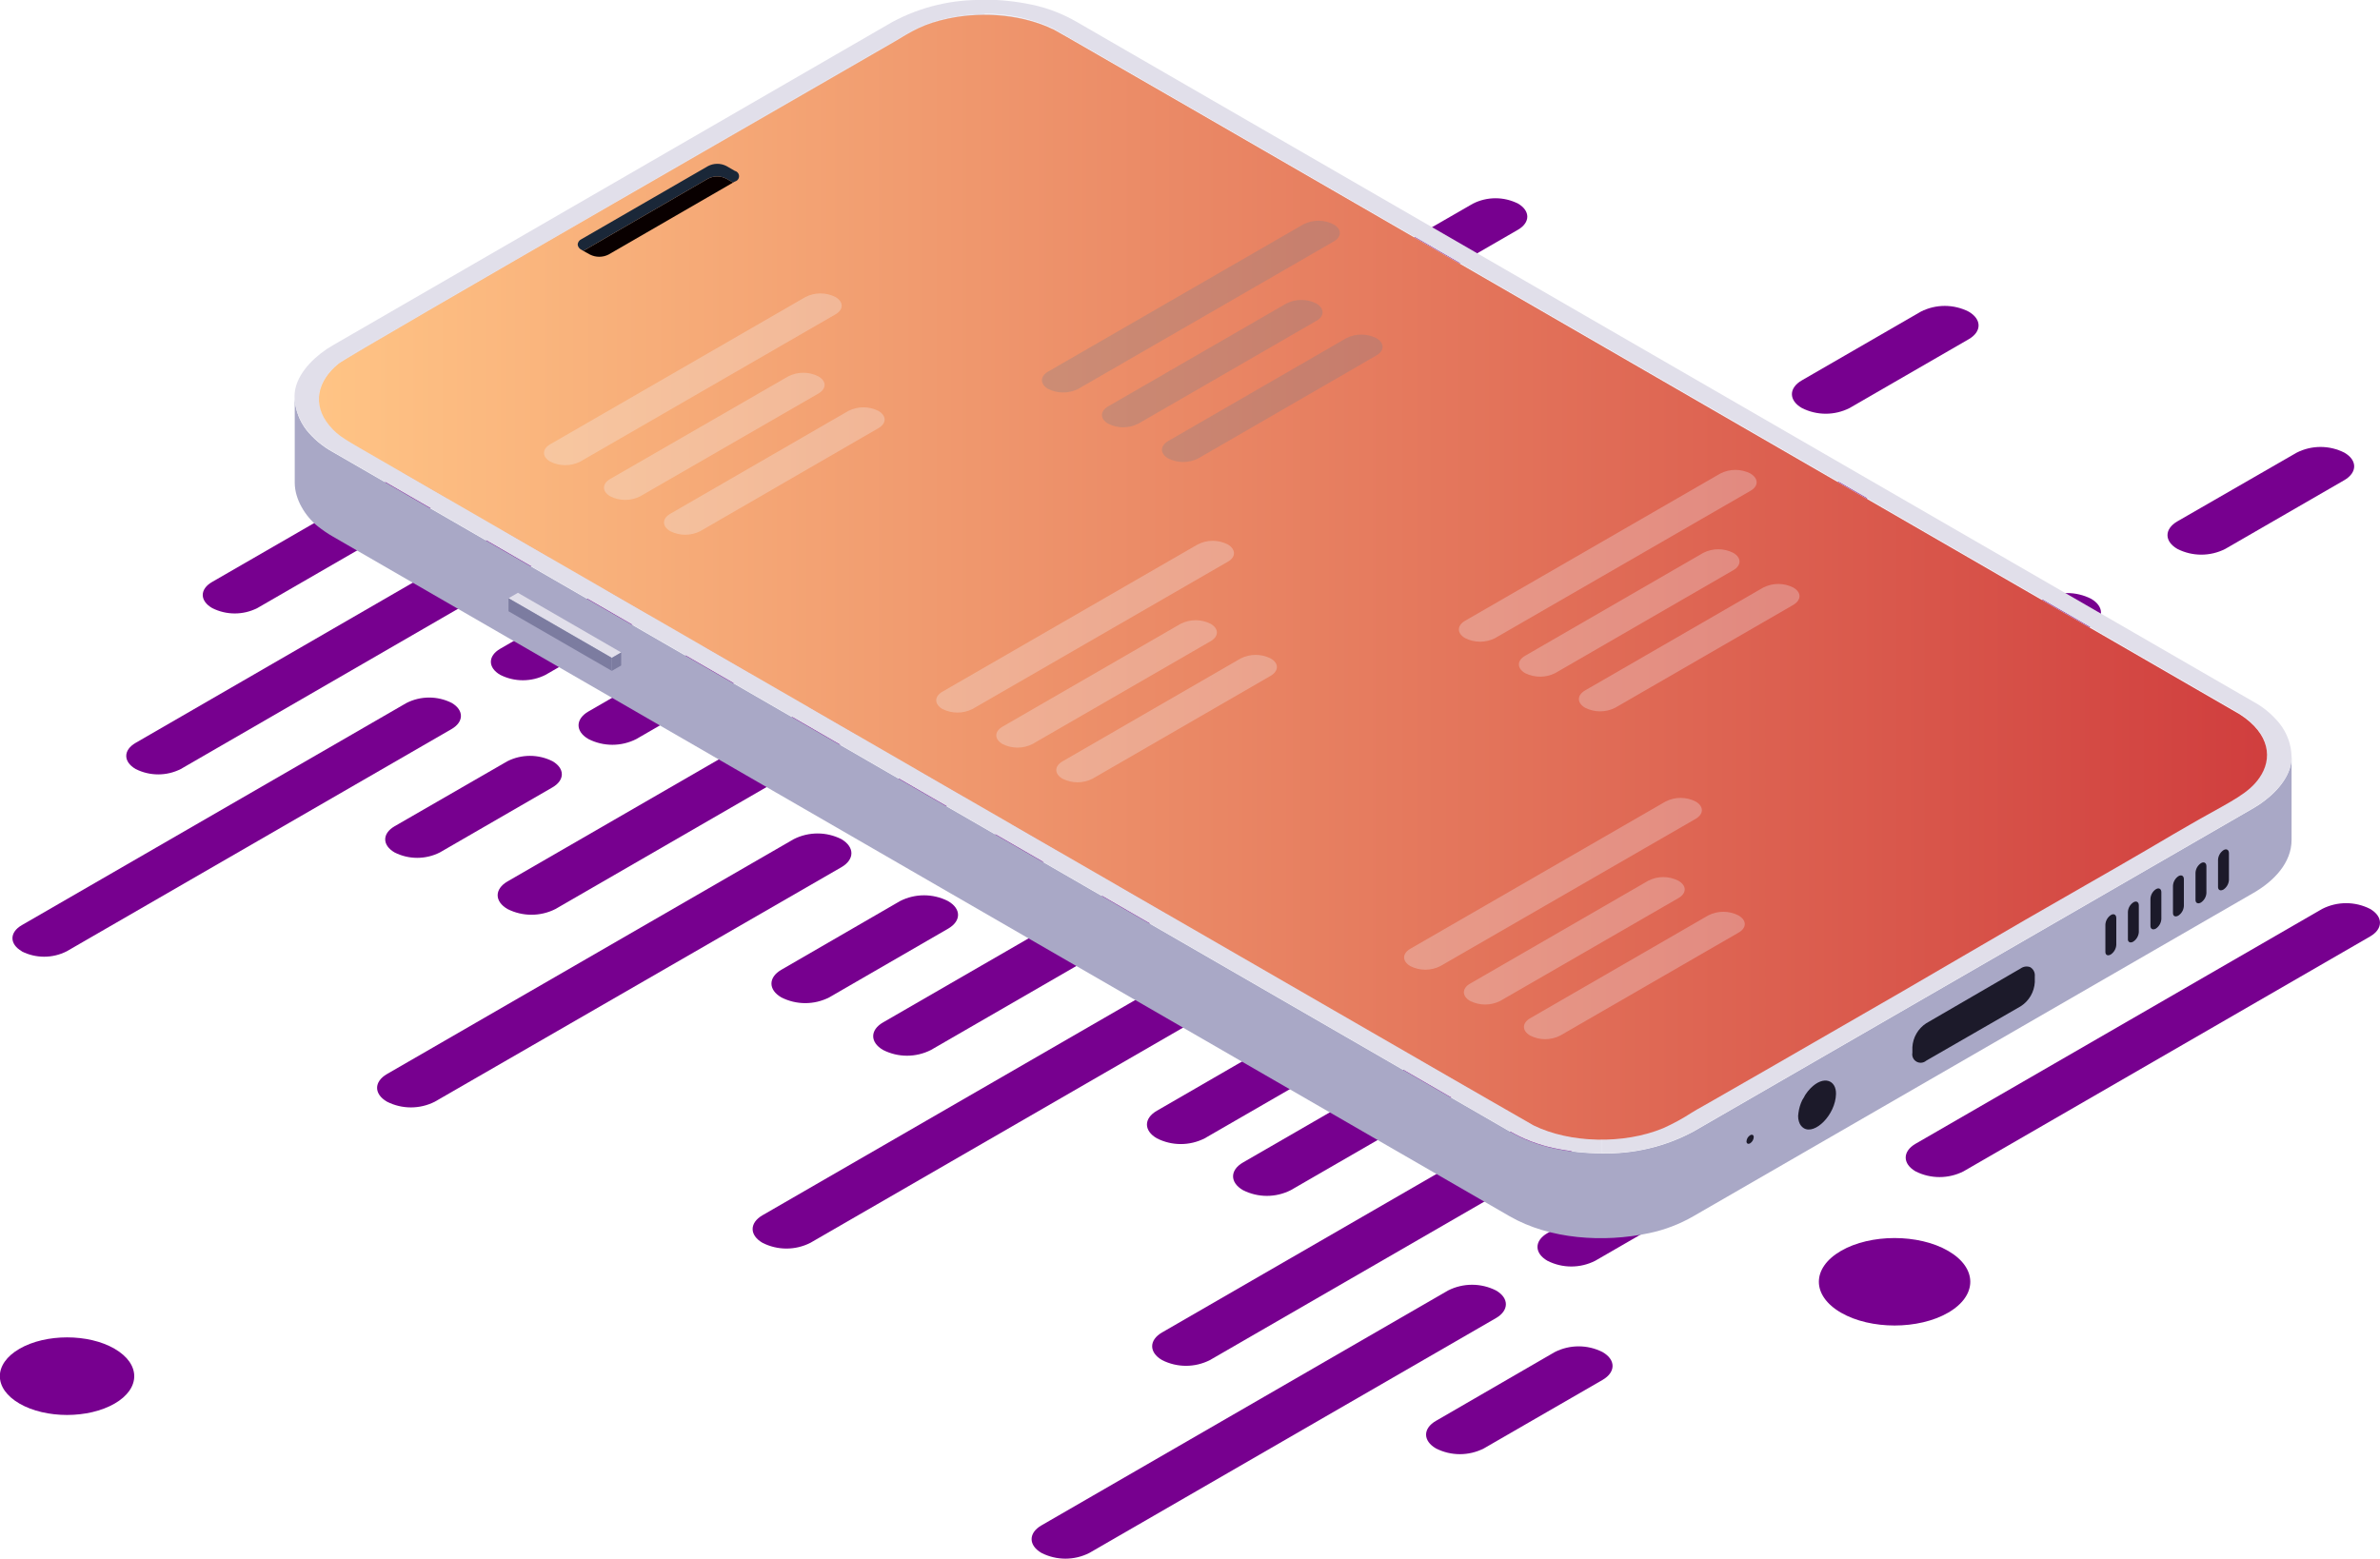
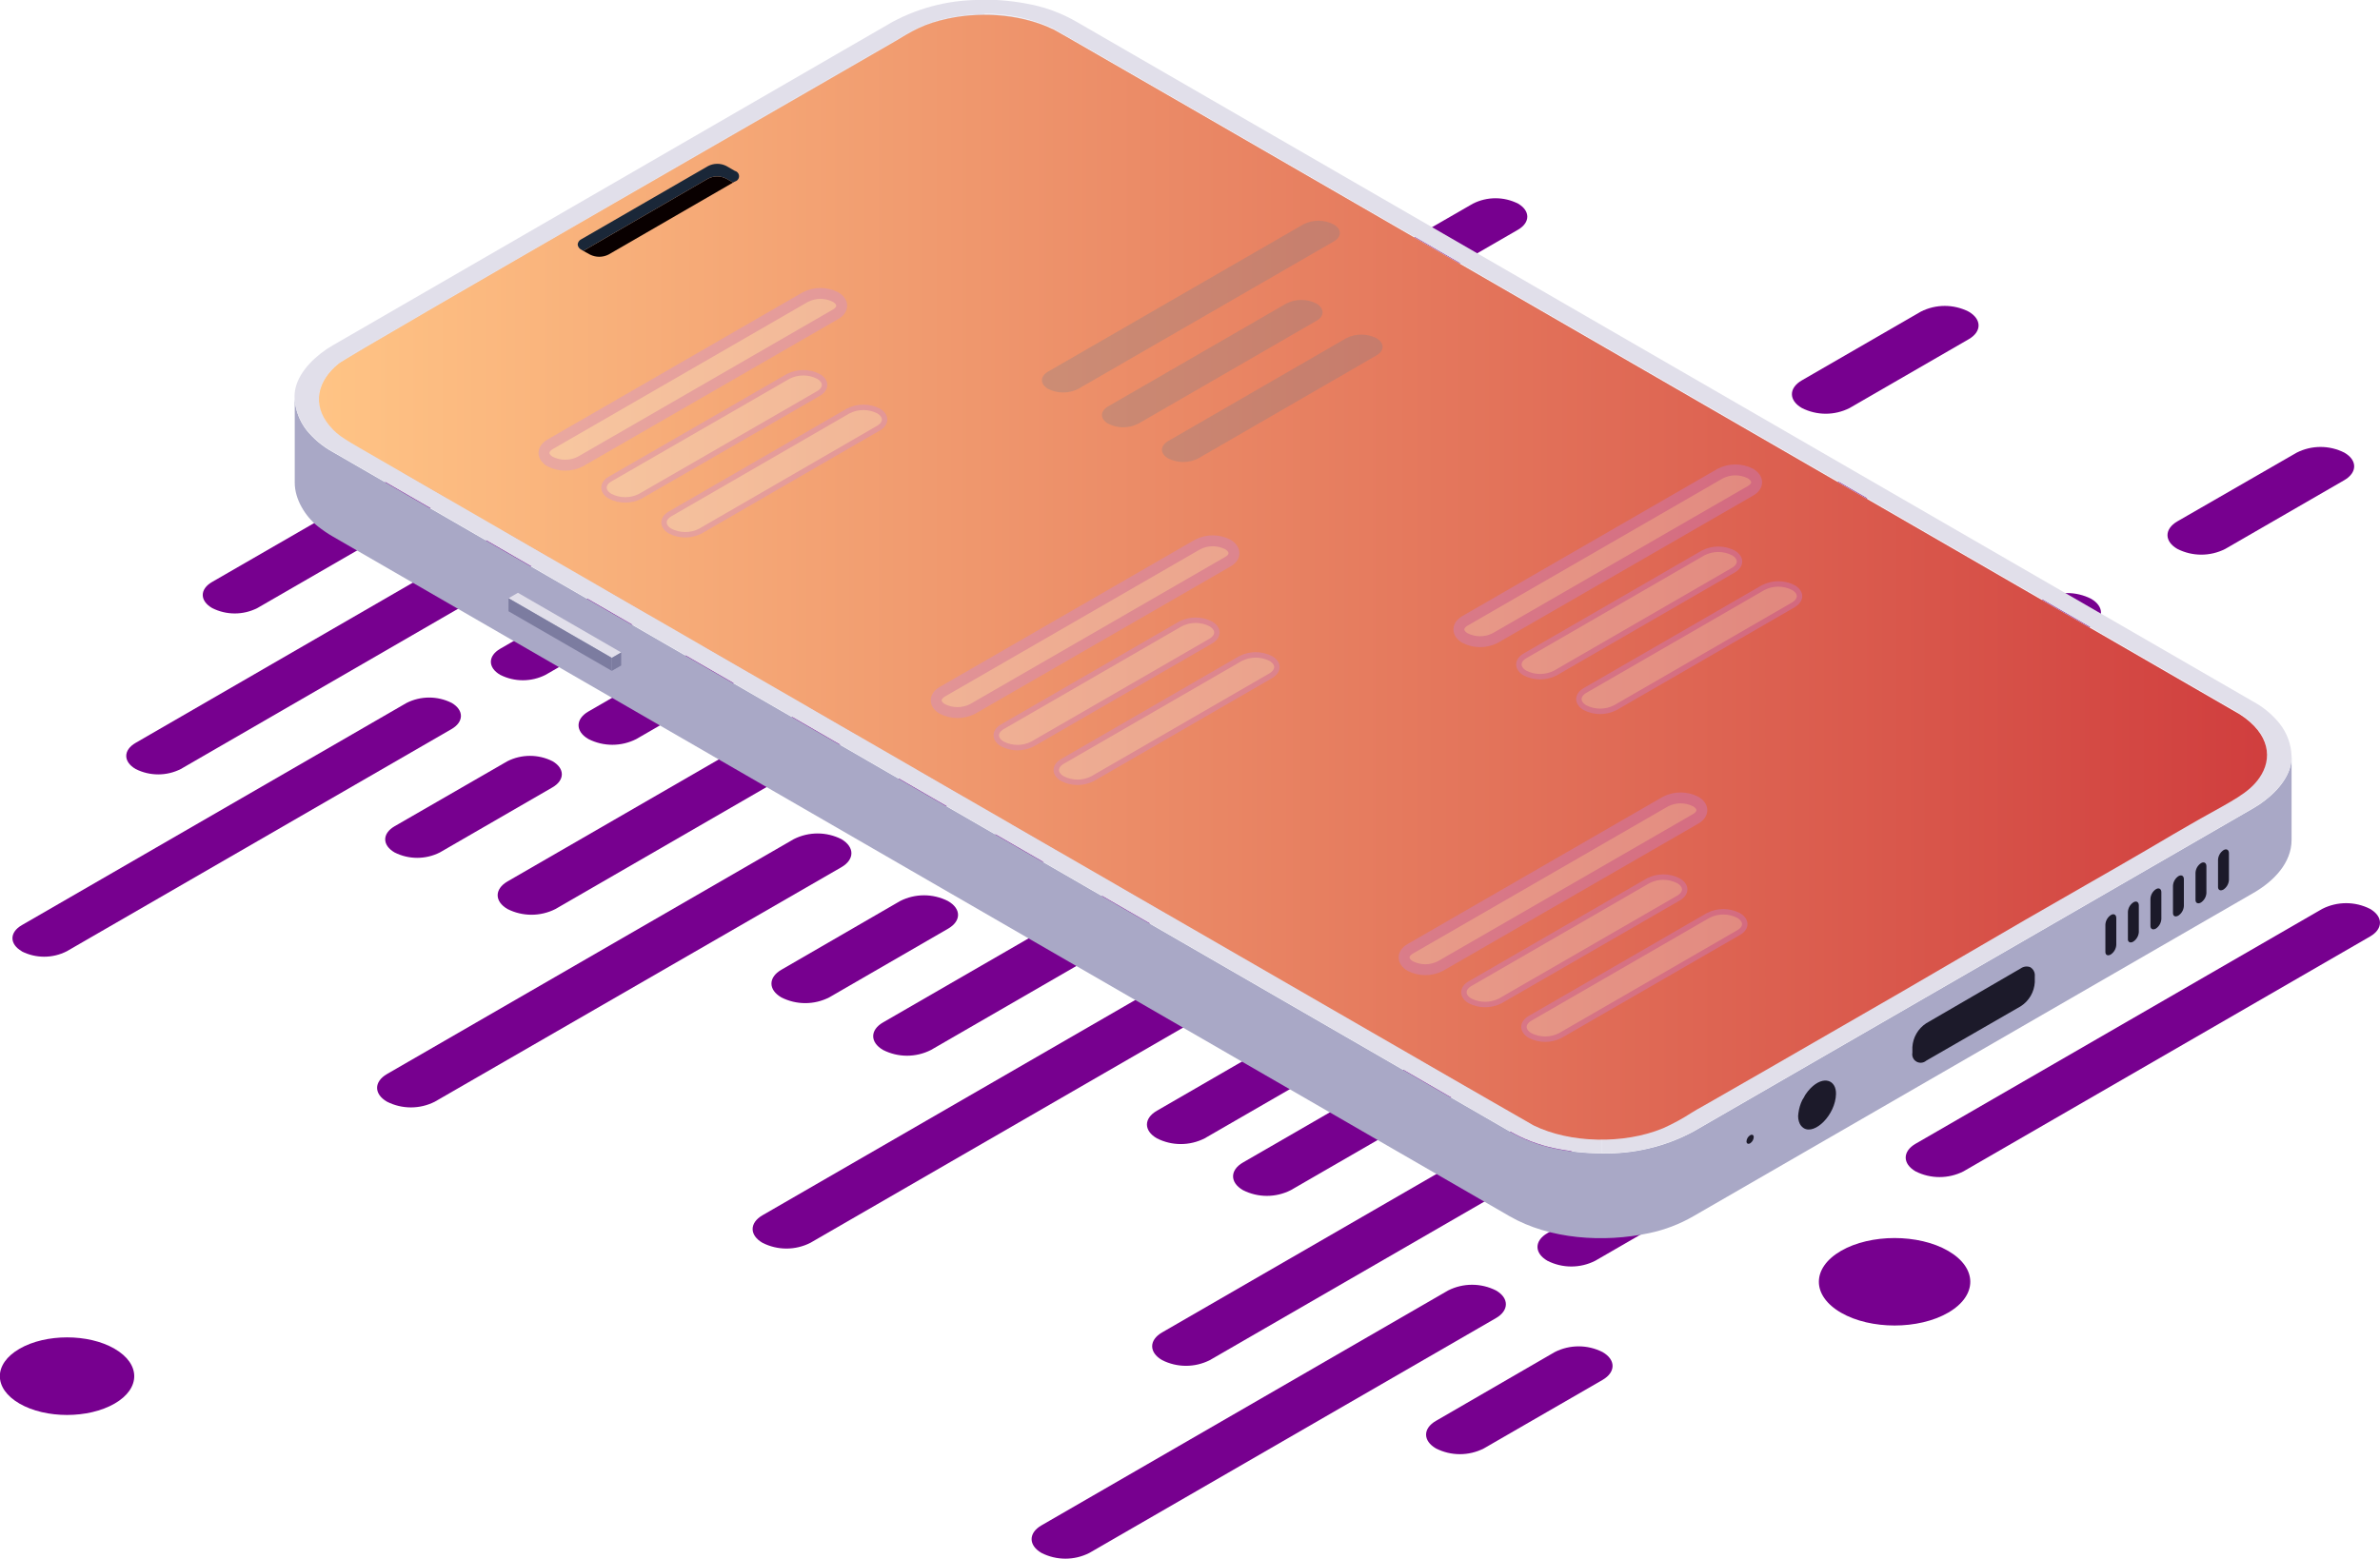
- <svg xmlns="http://www.w3.org/2000/svg" viewBox="0 0 436.28 285.79">
+ <svg xmlns="http://www.w3.org/2000/svg" xmlns:html="http://www.w3.org/1999/xhtml" viewBox="0 0 436.28 285.79">
  <defs>
    <style>.cls-1{fill:#77008f;}.cls-2{fill:#a9a8c6;}.cls-3{fill:#1c1a2a;}.cls-4{fill:#e1dfea;}.cls-5{fill:#7c7ca0;}.cls-6{fill:url(#linear-gradient);}.cls-7{fill:#090000;}.cls-8{fill:#1a2738;}.cls-9{opacity:0.27;}.cls-10{fill:#f2f8ff;}.cls-11{fill:#717f90;}</style>
+     <html:link rel="stylesheet" href="../css/style.css" type="text/css" />
    <linearGradient id="linear-gradient" x1="58.47" y1="105.74" x2="415.57" y2="105.74" gradientUnits="userSpaceOnUse">
      <stop offset="0" stop-color="#ffc485" />
      <stop offset="1" stop-color="#d03e3e" />
    </linearGradient>
  </defs>
  <g id="Layer_2" data-name="Layer 2">
    <g id="Default">
      <path class="cls-1" d="M21,247.3c4.81,2.78,4.81,7.29,0,10.06s-12.61,2.78-17.42,0-4.81-7.28,0-10.06S16.22,244.52,21,247.3Z" />
      <path class="cls-1" d="M357.11,229.35c5.42,3.13,5.42,8.21,0,11.34s-14.21,3.13-19.63,0-5.41-8.21,0-11.34S351.69,226.22,357.11,229.35Z" />
      <path class="cls-1" d="M154.25,159,79.71,202a9.68,9.68,0,0,1-8.77,0h0c-2.42-1.4-2.42-3.67,0-5.07l74.55-43.06a9.66,9.66,0,0,1,8.76,0h0C156.68,155.31,156.68,157.58,154.25,159Z" />
      <path class="cls-1" d="M211.84,125.71l-39.39,22.76a9.74,9.74,0,0,1-8.77,0h0c-2.42-1.4-2.42-3.67,0-5.07l39.39-22.76a9.68,9.68,0,0,1,8.77,0h0C214.26,122,214.26,124.31,211.84,125.71Z" />
      <path class="cls-1" d="M176.35,123.61l-74.54,43.07a9.74,9.74,0,0,1-8.77,0h0c-2.42-1.4-2.42-3.67,0-5.07l74.54-43.06a9.68,9.68,0,0,1,8.77,0h0C178.77,120,178.77,122.21,176.35,123.61Z" />
      <path class="cls-1" d="M271.67,68.55l-74.54,43.06a9.68,9.68,0,0,1-8.77,0h0c-2.42-1.4-2.42-3.66,0-5.06L262.9,63.48a9.74,9.74,0,0,1,8.77,0h0C274.09,64.88,274.09,67.15,271.67,68.55Z" />
      <path class="cls-1" d="M314.48,89l-74.54,43.06a9.68,9.68,0,0,1-8.77,0h0c-2.42-1.4-2.42-3.67,0-5.06l74.54-43.07a9.74,9.74,0,0,1,8.77,0h0C316.9,85.34,316.9,87.61,314.48,89Z" />
      <path class="cls-1" d="M173.81,170.27,152,182.88a9.68,9.68,0,0,1-8.77,0h0c-2.42-1.4-2.42-3.67,0-5.07L165,165.21a9.68,9.68,0,0,1,8.77,0h0C176.23,166.61,176.23,168.87,173.81,170.27Z" />
      <path class="cls-1" d="M360.88,62.2,339.06,74.81a9.66,9.66,0,0,1-8.76,0h0c-2.43-1.4-2.43-3.67,0-5.07l21.81-12.6a9.68,9.68,0,0,1,8.77,0h0C363.3,58.54,363.3,60.81,360.88,62.2Z" />
      <path class="cls-1" d="M191.18,92.45l-74.54,43.06a9.68,9.68,0,0,1-8.77,0h0c-2.42-1.39-2.42-3.66,0-5.06l74.54-43.06a9.68,9.68,0,0,1,8.77,0h0C193.6,88.79,193.6,91.05,191.18,92.45Z" />
      <path class="cls-1" d="M237.58,65.65l-21.82,12.6a9.68,9.68,0,0,1-8.77,0h0c-2.42-1.4-2.42-3.66,0-5.06l21.82-12.61a9.68,9.68,0,0,1,8.77,0h0C240,62,240,64.25,237.58,65.65Z" />
      <path class="cls-1" d="M274.23,241.68l-74.54,43.06a9.68,9.68,0,0,1-8.77,0h0c-2.42-1.4-2.42-3.67,0-5.06l74.54-43.07a9.74,9.74,0,0,1,8.77,0h0C276.65,238,276.65,240.28,274.23,241.68Z" />
      <path class="cls-1" d="M331.82,208.41l-39.4,22.76a9.66,9.66,0,0,1-8.76,0h0c-2.43-1.4-2.43-3.67,0-5.07l39.39-22.75a9.68,9.68,0,0,1,8.77,0h0C334.24,204.75,334.24,207,331.82,208.41Z" />
      <path class="cls-1" d="M296.33,206.32l-74.54,43.06a9.68,9.68,0,0,1-8.77,0h0c-2.42-1.4-2.42-3.67,0-5.07l74.54-43.06a9.68,9.68,0,0,1,8.77,0h0C298.75,202.65,298.75,204.92,296.33,206.32Z" />
      <path class="cls-1" d="M391.65,151.25l-74.54,43.07a9.68,9.68,0,0,1-8.77,0h0c-2.42-1.4-2.42-3.67,0-5.07l74.54-43.06a9.68,9.68,0,0,1,8.77,0h0C394.07,147.59,394.07,149.86,391.65,151.25Z" />
      <path class="cls-1" d="M434.46,171.71l-74.54,43.07a9.74,9.74,0,0,1-8.77,0h0c-2.42-1.4-2.42-3.67,0-5.07l74.54-43.06a9.68,9.68,0,0,1,8.77,0h0C436.88,168.05,436.88,170.32,434.46,171.71Z" />
      <path class="cls-1" d="M293.79,253,272,265.58a9.68,9.68,0,0,1-8.77,0h0c-2.42-1.4-2.42-3.67,0-5.06L285,247.91a9.68,9.68,0,0,1,8.77,0h0C296.21,249.31,296.21,251.58,293.79,253Z" />
      <path class="cls-1" d="M311.16,175.16l-74.54,43.06a9.68,9.68,0,0,1-8.77,0h0c-2.42-1.4-2.42-3.67,0-5.07l74.54-43.06a9.68,9.68,0,0,1,8.77,0h0C313.58,171.49,313.58,173.76,311.16,175.16Z" />
      <path class="cls-1" d="M357.56,148.35,335.74,161a9.68,9.68,0,0,1-8.77,0h0c-2.42-1.4-2.42-3.67,0-5.07l21.82-12.6a9.68,9.68,0,0,1,8.77,0h0C360,144.69,360,147,357.56,148.35Z" />
      <path class="cls-1" d="M223.1,184.82l-74.55,43.06a9.68,9.68,0,0,1-8.77,0h0c-2.42-1.4-2.42-3.66,0-5.06l74.55-43.06a9.68,9.68,0,0,1,8.77,0h0C225.52,181.15,225.52,183.42,223.1,184.82Z" />
      <path class="cls-1" d="M280.68,151.55l-39.39,22.76a9.68,9.68,0,0,1-8.77,0h0c-2.42-1.4-2.42-3.66,0-5.06l39.39-22.76a9.68,9.68,0,0,1,8.77,0h0C283.1,147.89,283.1,150.16,280.68,151.55Z" />
      <path class="cls-1" d="M245.19,149.46l-74.54,43.06a9.68,9.68,0,0,1-8.77,0h0c-2.42-1.4-2.42-3.67,0-5.06l74.55-43.07a9.72,9.72,0,0,1,8.76,0h0C247.62,145.79,247.62,148.06,245.19,149.46Z" />
      <path class="cls-1" d="M340.51,94.4,266,137.46a9.68,9.68,0,0,1-8.77,0h0c-2.42-1.4-2.42-3.67,0-5.07l74.54-43.06a9.68,9.68,0,0,1,8.77,0h0C342.93,90.73,342.93,93,340.51,94.4Z" />
      <path class="cls-1" d="M383.32,114.86l-74.54,43.06a9.68,9.68,0,0,1-8.77,0h0c-2.42-1.4-2.42-3.67,0-5.07l74.55-43.06a9.66,9.66,0,0,1,8.76,0h0C385.74,111.19,385.74,113.46,383.32,114.86Z" />
      <path class="cls-1" d="M242.65,196.12l-21.82,12.6a9.66,9.66,0,0,1-8.76,0h0c-2.43-1.4-2.43-3.66,0-5.06l21.81-12.61a9.68,9.68,0,0,1,8.77,0h0C245.07,192.45,245.07,194.72,242.65,196.12Z" />
      <path class="cls-1" d="M429.72,88.05l-21.81,12.6a9.68,9.68,0,0,1-8.77,0h0c-2.42-1.39-2.42-3.66,0-5.06L421,83a9.66,9.66,0,0,1,8.76,0h0C432.15,84.38,432.15,86.65,429.72,88.05Z" />
      <path class="cls-1" d="M260,118.3l-74.54,43.06a9.68,9.68,0,0,1-8.77,0h0c-2.42-1.4-2.42-3.67,0-5.06l74.54-43.07a9.68,9.68,0,0,1,8.77,0h0C262.44,114.63,262.44,116.9,260,118.3Z" />
      <path class="cls-1" d="M306.42,91.49,284.6,104.1a9.66,9.66,0,0,1-8.76,0h0c-2.42-1.4-2.42-3.67,0-5.07l21.82-12.6a9.66,9.66,0,0,1,8.76,0h0C308.85,87.83,308.85,90.09,306.42,91.49Z" />
      <path class="cls-1" d="M82.77,133.68,12.24,174.42a9.11,9.11,0,0,1-8.29,0H4c-2.29-1.32-2.29-3.47,0-4.79l70.52-40.74a9.19,9.19,0,0,1,8.3,0h0C85.06,130.21,85.06,132.36,82.77,133.68Z" />
      <path class="cls-1" d="M137.25,102.21,100,123.74a9.19,9.19,0,0,1-8.3,0h0c-2.29-1.32-2.29-3.47,0-4.79L129,97.42a9.19,9.19,0,0,1,8.3,0h0C139.54,98.74,139.54,100.89,137.25,102.21Z" />
      <path class="cls-1" d="M103.67,100.23,33.15,141a9.17,9.17,0,0,1-8.29,0h0c-2.29-1.33-2.29-3.47,0-4.79L95.38,95.44a9.11,9.11,0,0,1,8.29,0h0C106,96.76,106,98.91,103.67,100.23Z" />
      <path class="cls-1" d="M193.85,48.13,123.33,88.87a9.13,9.13,0,0,1-8.3,0h0c-2.29-1.32-2.29-3.46,0-4.79l70.53-40.74a9.17,9.17,0,0,1,8.29,0h0C196.14,44.67,196.14,46.81,193.85,48.13Z" />
      <path class="cls-1" d="M234.35,67.49l-70.52,40.74a9.17,9.17,0,0,1-8.29,0h0c-2.29-1.32-2.29-3.47,0-4.79L226.06,62.7a9.17,9.17,0,0,1,8.29,0h0C236.64,64,236.64,66.17,234.35,67.49Z" />
      <path class="cls-1" d="M101.27,144.37,80.63,156.3a9.19,9.19,0,0,1-8.3,0h0c-2.29-1.33-2.29-3.47,0-4.8L93,139.58a9.19,9.19,0,0,1,8.3,0h0C103.56,140.9,103.56,143.05,101.27,144.37Z" />
      <path class="cls-1" d="M278.25,42.13,257.61,54.06a9.17,9.17,0,0,1-8.29,0h0c-2.3-1.33-2.3-3.47,0-4.8L270,37.34a9.17,9.17,0,0,1,8.29,0h0C280.54,38.66,280.54,40.81,278.25,42.13Z" />
      <path class="cls-1" d="M117.7,70.75,47.18,111.49a9.17,9.17,0,0,1-8.29,0h0c-2.3-1.33-2.3-3.47,0-4.79L109.41,66a9.11,9.11,0,0,1,8.29,0h0C120,67.28,120,69.42,117.7,70.75Z" />
      <path class="cls-1" d="M161.6,45.39,141,57.31a9.13,9.13,0,0,1-8.3,0h0c-2.29-1.32-2.29-3.47,0-4.79L153.31,40.6a9.11,9.11,0,0,1,8.29,0h0C163.89,41.92,163.89,44.07,161.6,45.39Z" />
      <path class="cls-2" d="M56.18,78.86a16.15,16.15,0,0,0,4.78,4L276.72,207.44a27.45,27.45,0,0,0,8.11,3.11,43.15,43.15,0,0,0,8.73.93,33.86,33.86,0,0,0,16.86-4l102.67-59.3c2.9-1.67,6.05-4.56,6.8-7.82a7.74,7.74,0,0,0,.18-1.66V154c0,4.2-3.25,7.58-7,9.73L310.42,223a27.43,27.43,0,0,1-8.11,3.1c-8.33,1.78-18.25,1.14-25.59-3.1L61,98.37a22.69,22.69,0,0,1-2.71-1.84c-2.34-1.85-4.26-5-4.26-8h0V73.07h0A10.27,10.27,0,0,0,56.18,78.86Z" />
      <path class="cls-3" d="M370.44,177.55a1.85,1.85,0,0,1,1.71-.22A1.72,1.72,0,0,1,373,179v1.09a5.62,5.62,0,0,1-2.54,4.39l-17.36,10a1.55,1.55,0,0,1-2.54-1.46V192a5.6,5.6,0,0,1,2.54-4.38Z" />
      <path class="cls-3" d="M331.89,199.54c2.42-2.45,4.74-1.48,4.67,1.06-.1,3.81-3.87,7.53-5.92,6.25a2.16,2.16,0,0,1-.7-.76,3.2,3.2,0,0,1-.27-2,7.65,7.65,0,0,1,.71-2.4,0,0,0,0,1,0,0,7.77,7.77,0,0,0,.54-.93A7.43,7.43,0,0,1,331.89,199.54Z" />
      <path class="cls-4" d="M60.38,77.9c1.77,2.14,3.19,2.71,9.4,6.34.11.07,210.25,121.5,211.35,122a29,29,0,0,0,12.45,2.62l0,2.59a43.15,43.15,0,0,1-8.73-.93,27.45,27.45,0,0,1-8.11-3.11L61,82.82a16.15,16.15,0,0,1-4.78-4A10.27,10.27,0,0,1,54,73.07a6.8,6.8,0,0,1,.17-1.91c.76-3.26,3.9-6.15,6.8-7.82L163.63,4a33.92,33.92,0,0,1,16.85-4l0,2.59a32.47,32.47,0,0,0-6.64.68c-4.44.95-6.59,2.3-9.9,4.28s7.63-4.47-38.54,22.2c-7.51,4.34-15,8.76-22.5,13.1s-15.06,8.58-22.56,13c-3.12,1.83-6.24,3.69-9.37,5.46a84.6,84.6,0,0,0-8.84,5.28C58.2,69.69,57.17,74.05,60.38,77.9Z" />
      <polygon class="cls-4" points="112.15 120.62 113.87 119.63 94.94 108.69 93.22 109.69 112.15 120.62" />
      <polygon class="cls-5" points="113.87 122.02 113.87 119.63 112.15 120.62 112.15 123.01 113.87 122.02" />
      <polygon class="cls-5" points="112.15 123.01 112.15 120.62 93.22 109.69 93.22 112.08 112.15 123.01" />
      <path class="cls-3" d="M320.82,209.63h0a1.44,1.44,0,0,0,.66-1.13h0c0-.4-.29-.56-.66-.35h0a1.45,1.45,0,0,0-.67,1.12h0C320.15,209.68,320.45,209.84,320.82,209.63Z" />
      <path class="cls-3" d="M407.59,163.1h0a2.28,2.28,0,0,0,1-1.75v-4.92c0-.63-.47-.88-1-.55h0a2.27,2.27,0,0,0-1,1.75v4.92C406.55,163.18,407,163.43,407.59,163.1Z" />
      <path class="cls-3" d="M403.46,165.48h0a2.25,2.25,0,0,0,1-1.74v-4.92c0-.63-.47-.88-1-.55h0a2.25,2.25,0,0,0-1,1.74v4.92C402.42,165.56,402.89,165.81,403.46,165.48Z" />
      <path class="cls-3" d="M399.33,167.87h0a2.27,2.27,0,0,0,1-1.75v-4.91c0-.64-.47-.88-1-.56h0a2.27,2.27,0,0,0-1,1.75v4.92C398.29,168,398.76,168.2,399.33,167.87Z" />
      <path class="cls-3" d="M395.2,170.26h0a2.28,2.28,0,0,0,1-1.75v-4.92c0-.63-.47-.88-1-.55h0a2.25,2.25,0,0,0-1,1.74v4.92C394.16,170.33,394.63,170.58,395.2,170.26Z" />
      <path class="cls-3" d="M391.07,172.64h0a2.27,2.27,0,0,0,1-1.74V166c0-.63-.47-.88-1-.55h0a2.23,2.23,0,0,0-1,1.74v4.92C390,172.72,390.5,173,391.07,172.64Z" />
      <path class="cls-3" d="M386.94,175h0a2.28,2.28,0,0,0,1-1.75v-4.92c0-.63-.47-.88-1-.55h0a2.25,2.25,0,0,0-1,1.75v4.92C385.9,175.11,386.37,175.35,386.94,175Z" />
      <path class="cls-4" d="M413.09,148.14l-102.67,59.3a33.86,33.86,0,0,1-16.86,4l0-2.59a29.84,29.84,0,0,0,11.31-2.12,38.62,38.62,0,0,0,5.24-2.84c3.35-2-7.63,4.47,38.54-22.2,7.51-4.34,15-8.76,22.5-13.1s15.07-8.58,22.56-13c3.12-1.83,6.24-3.68,9.39-5.46,6.21-3.5,9.14-4.86,11.06-7.63,2.52-3.61,1.94-8.39-4.27-12.06-.24-.15-216-124.82-217-125.3a29.16,29.16,0,0,0-12.46-2.62l0-2.59a43.33,43.33,0,0,1,8.74.93A27.79,27.79,0,0,1,197.35,4L413.09,128.67a16,16,0,0,1,4.79,4,10.16,10.16,0,0,1,2.19,6,7.74,7.74,0,0,1-.18,1.66C419.14,143.58,416,146.47,413.09,148.14Z" />
      <path class="cls-4" d="M196.9,7.5c-2.51-1.45-3.91-2.26-4-2.29a29.17,29.17,0,0,0-12.47-2.62,32.46,32.46,0,0,0-6.63.69c-4.45.94-6.6,2.29-9.9,4.27-3.11,1.88,6.17-3.6-29.71,17.09l-8.84,5.11c-7.51,4.35-15,8.77-22.49,13.1q-3.09,1.78-6.19,3.54c-5.46,3.13-10.93,6.24-16.38,9.43-3.12,1.84-6.23,3.69-9.37,5.46a85.69,85.69,0,0,0-8.84,5.28c-3.91,3.14-4.94,7.49-1.73,11.35,1.77,2.13,3.19,2.7,9.4,6.33L161,137c56.92,32.87,119.5,69,120.11,69.31a28.82,28.82,0,0,0,12.45,2.62,29.78,29.78,0,0,0,11.3-2.11,38,38,0,0,0,5.23-2.85c3.36-2-7.62,4.47,38.55-22.19,7.51-4.35,15-8.77,22.5-13.11s15.07-8.58,22.57-13c3.11-1.83,6.23-3.68,9.37-5.46,6.23-3.49,9.15-4.86,11.07-7.63,2.43-3.48,2-8-3.57-11.62-.23-.16-.46-.3-.7-.44S226.42,24.48,196.9,7.5Z" />
      <path class="cls-6" d="M410.6,131c5.55,3.6,6,8.14,3.57,11.62-1.92,2.77-4.84,4.14-11.07,7.63-3.14,1.78-6.26,3.63-9.37,5.46-7.5,4.39-15.05,8.64-22.57,13s-15,8.76-22.5,13.11c-46.17,26.66-35.19,20.18-38.55,22.19a38,38,0,0,1-5.23,2.85c-7.22,3-17.09,2.76-23.75-.51-1-.48-183.73-106.07-211.36-122-6.21-3.63-7.63-4.2-9.4-6.33-3.21-3.86-2.18-8.21,1.73-11.35,2.13-1.7,98.82-57.2,101.82-59,3.3-2,5.45-3.33,9.9-4.27,6.8-1.45,14.09-.51,19.1,1.93C193.05,5.27,187.2,1.89,410.6,131Z" />
      <path class="cls-7" d="M129.78,32.76a3.63,3.63,0,0,1,3.36,0l1.25.71L111.54,46.68a3.76,3.76,0,0,1-3.38,0L106.92,46Z" />
      <path class="cls-8" d="M133.14,30.43l1.58.91a1,1,0,0,1,0,1.94l-.33.19-1.25-.71a3.63,3.63,0,0,0-3.36,0L106.92,46l-.33-.2a1.22,1.22,0,0,1-.7-.95v0a1.17,1.17,0,0,1,.7-1l23.19-13.39A3.66,3.66,0,0,1,133.14,30.43Z" />
      <g class="cls-9">
-         <path class="cls-10" d="M153.15,57.64l-46.79,27a6.12,6.12,0,0,1-5.5,0h0c-1.52-.88-1.52-2.31,0-3.18l46.79-27a6.06,6.06,0,0,1,5.5,0h0C154.67,55.34,154.67,56.77,153.15,57.64Z" />
-         <path class="cls-10" d="M150,72.17,117.36,91a6.06,6.06,0,0,1-5.5,0h0c-1.52-.88-1.52-2.3,0-3.18L144.51,69A6.08,6.08,0,0,1,150,69h0C151.54,69.87,151.54,71.29,150,72.17Z" />
-         <path class="cls-10" d="M161,78.52,128.37,97.39a6.08,6.08,0,0,1-5.51,0h0c-1.52-.88-1.52-2.3,0-3.18l32.66-18.87a6.12,6.12,0,0,1,5.5,0h0C162.54,76.22,162.54,77.65,161,78.52Z" />
+         <path class="cls-10" stroke="#bc85ff" stroke-miterlimit="10" stroke-width="2" d="M153.15,57.64l-46.79,27a6.12,6.12,0,0,1-5.5,0h0c-1.52-.88-1.52-2.31,0-3.18l46.79-27a6.06,6.06,0,0,1,5.5,0h0C154.67,55.34,154.67,56.77,153.15,57.64Z" />
+         <path class="cls-10" stroke="#bc85ff" stroke-miterlimit="10" stroke-width="1" d="M150,72.17,117.36,91a6.06,6.06,0,0,1-5.5,0h0c-1.52-.88-1.52-2.3,0-3.18L144.51,69A6.08,6.08,0,0,1,150,69h0C151.54,69.87,151.54,71.29,150,72.17Z" />
+         <path class="cls-10" stroke="#bc85ff" stroke-miterlimit="10" stroke-width="1" d="M161,78.52,128.37,97.39a6.08,6.08,0,0,1-5.51,0h0c-1.52-.88-1.52-2.3,0-3.18l32.66-18.87a6.12,6.12,0,0,1,5.5,0h0C162.54,76.22,162.54,77.65,161,78.52Z" />
      </g>
      <g class="cls-9">
-         <path class="cls-10" d="M225.06,103l-46.79,27a6.14,6.14,0,0,1-5.51,0h0c-1.52-.88-1.52-2.3,0-3.18l46.8-27a6.06,6.06,0,0,1,5.5,0h0C226.58,100.73,226.58,102.16,225.06,103Z" />
-         <path class="cls-10" d="M221.93,117.56l-32.66,18.86a6.06,6.06,0,0,1-5.5,0h0c-1.52-.88-1.52-2.3,0-3.18l32.65-18.86a6.08,6.08,0,0,1,5.51,0h0C223.45,115.26,223.45,116.68,221.93,117.56Z" />
-         <path class="cls-10" d="M232.93,123.91l-32.66,18.87a6.06,6.06,0,0,1-5.5,0h0c-1.52-.88-1.52-2.3,0-3.18l32.66-18.87a6.12,6.12,0,0,1,5.5,0h0C234.45,121.61,234.45,123,232.93,123.91Z" />
+         <path class="cls-10" stroke="#bc85ff" stroke-miterlimit="10" stroke-width="2" d="M225.06,103l-46.79,27a6.14,6.14,0,0,1-5.51,0h0c-1.52-.88-1.52-2.3,0-3.18l46.8-27a6.06,6.06,0,0,1,5.5,0h0C226.58,100.73,226.58,102.16,225.06,103Z" />
+         <path class="cls-10" stroke="#bc85ff" stroke-miterlimit="10" stroke-width="1" d="M221.93,117.56l-32.66,18.86a6.06,6.06,0,0,1-5.5,0h0c-1.52-.88-1.52-2.3,0-3.18l32.65-18.86a6.08,6.08,0,0,1,5.51,0h0C223.45,115.26,223.45,116.68,221.93,117.56Z" />
+         <path class="cls-10" stroke="#bc85ff" stroke-miterlimit="10" stroke-width="1" d="M232.93,123.91l-32.66,18.87a6.06,6.06,0,0,1-5.5,0h0c-1.52-.88-1.52-2.3,0-3.18l32.66-18.87a6.12,6.12,0,0,1,5.5,0h0C234.45,121.61,234.45,123,232.93,123.91Z" />
      </g>
      <g class="cls-9">
-         <path class="cls-10" d="M320.87,90l-46.8,27a6.06,6.06,0,0,1-5.5,0h0c-1.52-.88-1.52-2.3,0-3.18l46.79-27a6.08,6.08,0,0,1,5.51,0h0C322.39,87.73,322.39,89.15,320.87,90Z" />
-         <path class="cls-10" d="M317.73,104.55l-32.65,18.87a6.14,6.14,0,0,1-5.51,0h0c-1.52-.88-1.52-2.31,0-3.18l32.66-18.87a6.06,6.06,0,0,1,5.5,0h0C319.25,102.25,319.25,103.67,317.73,104.55Z" />
-         <path class="cls-10" d="M328.73,110.91l-32.65,18.86a6.08,6.08,0,0,1-5.51,0h0c-1.52-.88-1.52-2.3,0-3.18l32.66-18.86a6.06,6.06,0,0,1,5.5,0h0C330.25,108.61,330.25,110,328.73,110.91Z" />
+         <path class="cls-10" stroke="#bc85ff" stroke-miterlimit="10" stroke-width="2" d="M320.87,90l-46.8,27a6.06,6.06,0,0,1-5.5,0h0c-1.52-.88-1.52-2.3,0-3.18l46.79-27a6.08,6.08,0,0,1,5.51,0h0C322.39,87.73,322.39,89.15,320.87,90Z" />
+         <path class="cls-10" stroke="#bc85ff" stroke-miterlimit="10" stroke-width="1" d="M317.73,104.55l-32.65,18.87a6.14,6.14,0,0,1-5.51,0h0c-1.52-.88-1.52-2.31,0-3.18l32.66-18.87a6.06,6.06,0,0,1,5.5,0h0C319.25,102.25,319.25,103.67,317.73,104.55Z" />
+         <path class="cls-10" stroke="#bc85ff" stroke-miterlimit="10" stroke-width="1" d="M328.73,110.91l-32.65,18.86a6.08,6.08,0,0,1-5.51,0h0c-1.52-.88-1.52-2.3,0-3.18l32.66-18.86a6.06,6.06,0,0,1,5.5,0h0C330.25,108.61,330.25,110,328.73,110.91Z" />
      </g>
      <g class="cls-9">
-         <path class="cls-10" d="M310.83,150.14l-46.8,27a6.06,6.06,0,0,1-5.5,0h0c-1.52-.88-1.52-2.3,0-3.18l46.79-27a6.08,6.08,0,0,1,5.51,0h0C312.35,147.84,312.35,149.26,310.83,150.14Z" />
-         <path class="cls-10" d="M307.69,164.66,275,183.53a6.14,6.14,0,0,1-5.51,0h0c-1.52-.88-1.52-2.31,0-3.18l32.66-18.87a6.06,6.06,0,0,1,5.5,0h0C309.21,162.36,309.21,163.78,307.69,164.66Z" />
-         <path class="cls-10" d="M318.7,171,286,189.88a6.06,6.06,0,0,1-5.5,0h0c-1.52-.88-1.52-2.3,0-3.18l32.65-18.86a6.08,6.08,0,0,1,5.51,0h0C320.22,168.72,320.22,170.14,318.7,171Z" />
+         <path class="cls-10" stroke="#bc85ff" stroke-miterlimit="10" stroke-width="2" d="M310.83,150.14l-46.8,27a6.06,6.06,0,0,1-5.5,0h0c-1.52-.88-1.52-2.3,0-3.18l46.79-27a6.08,6.08,0,0,1,5.51,0h0C312.35,147.84,312.35,149.26,310.83,150.14Z" />
+         <path class="cls-10" stroke="#bc85ff" stroke-miterlimit="10" stroke-width="1" d="M307.69,164.66,275,183.53a6.14,6.14,0,0,1-5.51,0h0c-1.52-.88-1.52-2.31,0-3.18l32.66-18.87a6.06,6.06,0,0,1,5.5,0h0C309.21,162.36,309.21,163.78,307.69,164.66Z" />
+         <path class="cls-10" stroke="#bc85ff" stroke-miterlimit="10" stroke-width="1" d="M318.7,171,286,189.88a6.06,6.06,0,0,1-5.5,0h0c-1.52-.88-1.52-2.3,0-3.18l32.65-18.86a6.08,6.08,0,0,1,5.51,0h0C320.22,168.72,320.22,170.14,318.7,171Z" />
      </g>
      <g class="cls-9">
        <path class="cls-11" d="M244.43,44.31l-46.79,27a6.12,6.12,0,0,1-5.5,0h0c-1.52-.88-1.52-2.3,0-3.18l46.79-27a6.06,6.06,0,0,1,5.5,0h0C246,42,246,43.43,244.43,44.31Z" />
        <path class="cls-11" d="M241.3,58.83,208.65,77.69a6.08,6.08,0,0,1-5.51,0h0c-1.52-.88-1.52-2.3,0-3.18L235.8,55.65a6.06,6.06,0,0,1,5.5,0h0C242.82,56.53,242.82,58,241.3,58.83Z" />
        <path class="cls-11" d="M252.3,65.18,219.65,84.05a6.08,6.08,0,0,1-5.51,0h0c-1.52-.88-1.52-2.3,0-3.18L246.8,62a6.12,6.12,0,0,1,5.5,0h0C253.82,62.88,253.82,64.31,252.3,65.18Z" />
      </g>
    </g>
  </g>
</svg>
